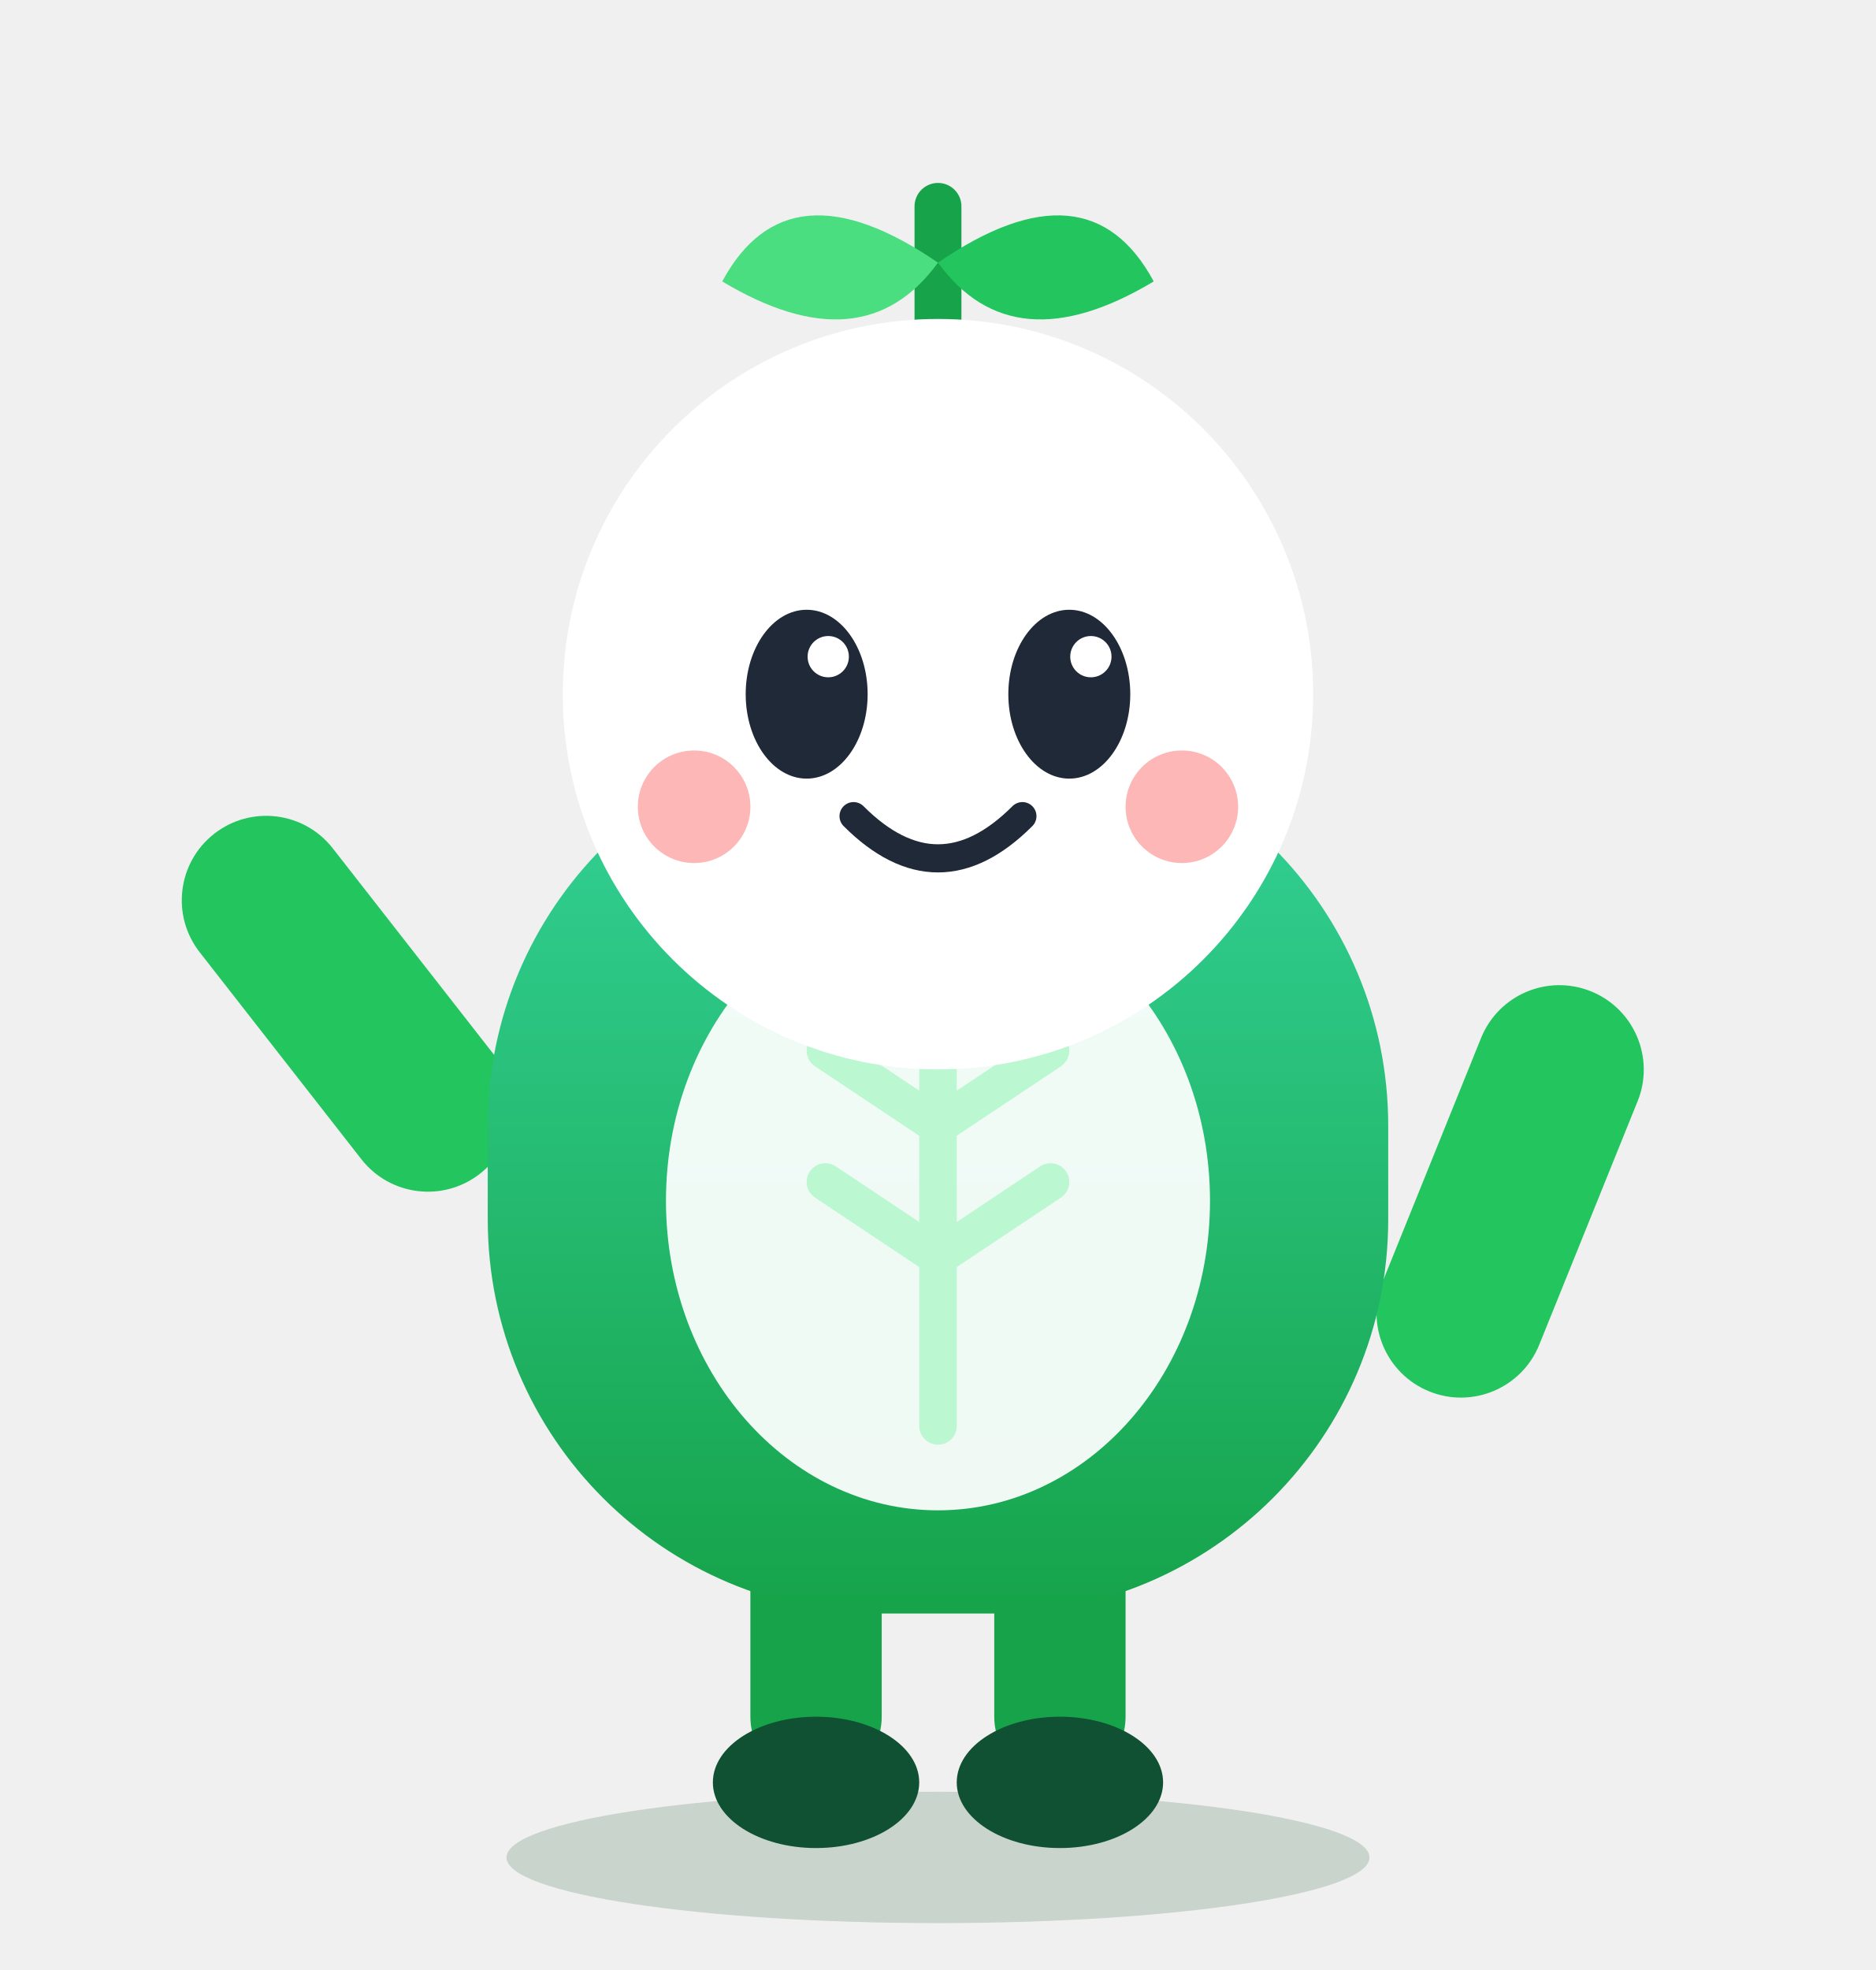
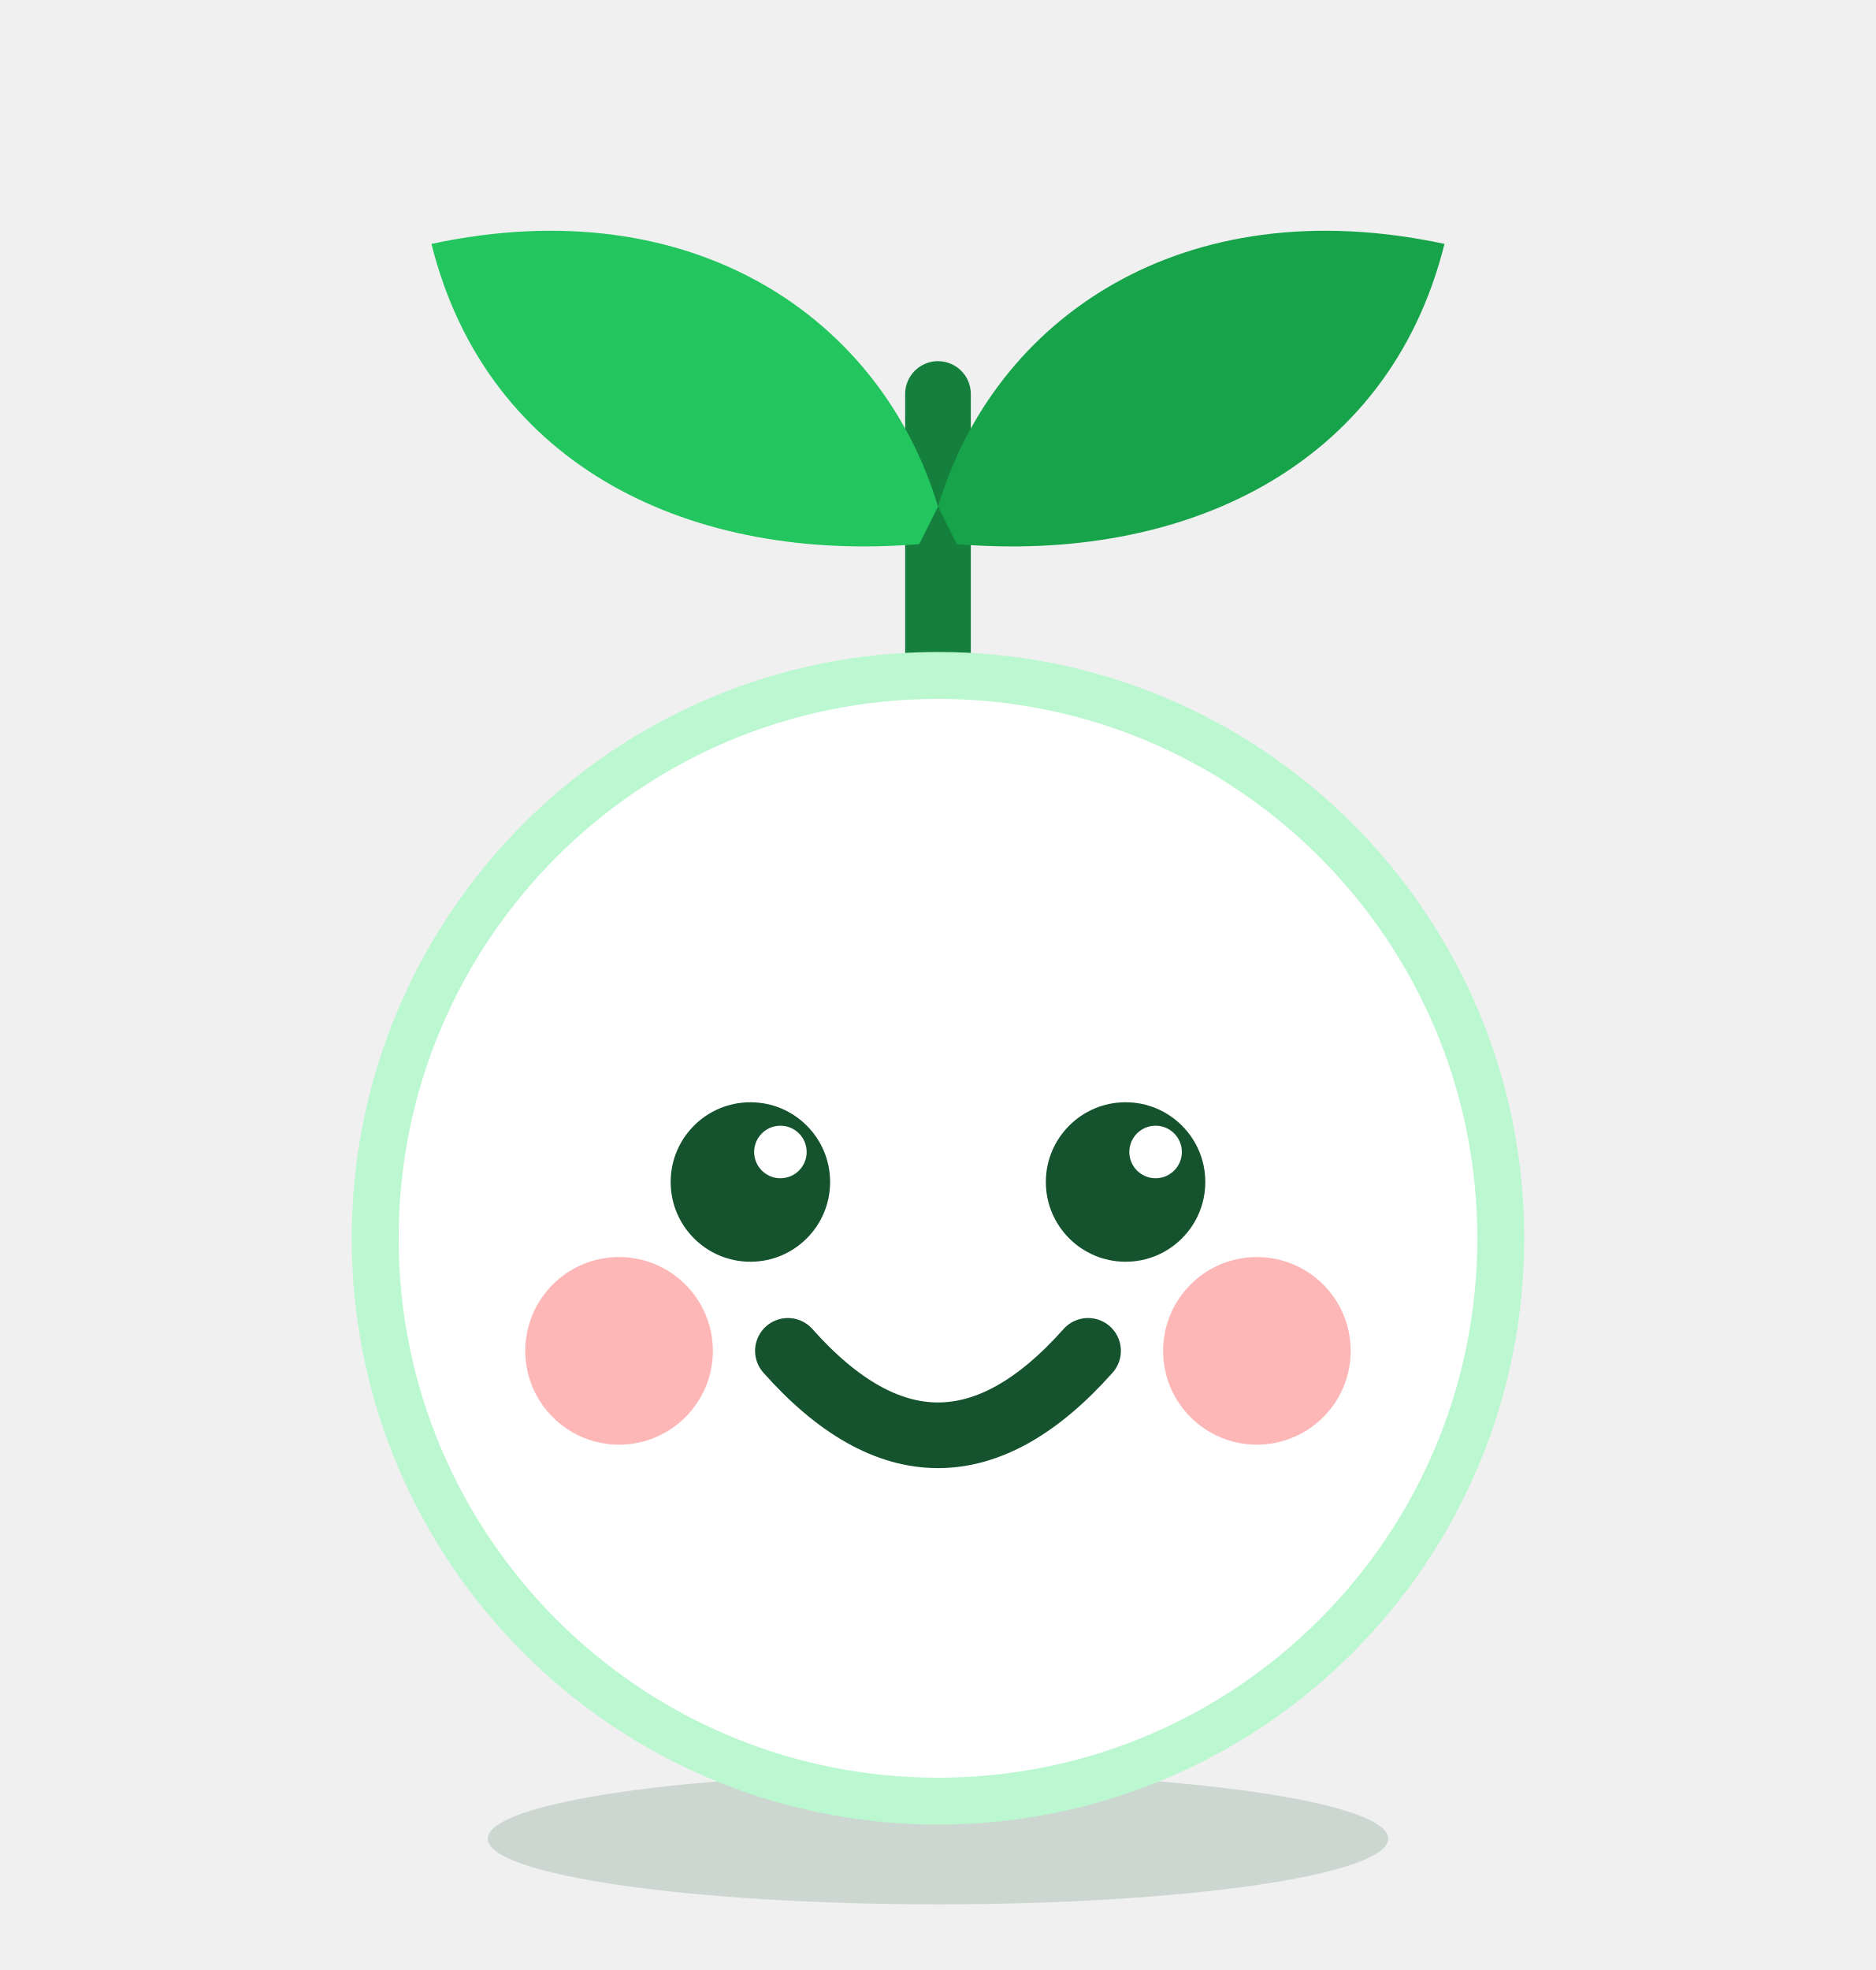
<svg xmlns="http://www.w3.org/2000/svg" viewBox="0 0 200 210" fill="none">
-   <defs>
-     <linearGradient id="onbotBody" x1="0" y1="0" x2="0" y2="1">
-       <stop offset="0" stop-color="#34d399" />
-       <stop offset="1" stop-color="#16a34a" />
-     </linearGradient>
-   </defs>
-   <ellipse cx="100" cy="198" rx="46" ry="7" fill="#14532d" opacity="0.18" />
-   <path d="M100 42 V22" stroke="#16a34a" stroke-width="5" stroke-linecap="round" />
-   <path d="M100 28 q-16 -11 -23 2 q15 9 23 -2Z" fill="#4ade80" />
-   <path d="M100 28 q16 -11 23 2 q-15 9 -23 -2Z" fill="#22c55e" />
-   <rect x="80" y="150" width="14" height="40" rx="7" fill="#16a34a" />
-   <rect x="106" y="150" width="14" height="40" rx="7" fill="#16a34a" />
-   <ellipse cx="87" cy="190" rx="11" ry="7" fill="#0f5132" />
-   <ellipse cx="113" cy="190" rx="11" ry="7" fill="#0f5132" />
-   <rect x="28" y="84" width="18" height="46" rx="9" fill="#22c55e" transform="rotate(-38 37 107)" />
-   <rect x="152" y="104" width="18" height="46" rx="9" fill="#22c55e" transform="rotate(22 161 127)" />
-   <rect x="52" y="78" width="96" height="94" rx="42" fill="url(#onbotBody)" />
-   <ellipse cx="100" cy="128" rx="29" ry="33" fill="#ffffff" opacity="0.93" />
-   <path d="M100 108 V152 M100 120 l-12 -8 M100 120 l12 -8 M100 134 l-12 -8 M100 134 l12 -8" stroke="#bbf7d0" stroke-width="4" stroke-linecap="round" />
-   <circle cx="100" cy="74" r="40" fill="#ffffff" />
-   <ellipse cx="86" cy="74" rx="6.5" ry="9" fill="#1f2937" />
-   <ellipse cx="114" cy="74" rx="6.5" ry="9" fill="#1f2937" />
-   <circle cx="88.3" cy="70" r="2.2" fill="#ffffff" />
-   <circle cx="116.3" cy="70" r="2.2" fill="#ffffff" />
-   <circle cx="74" cy="86" r="6" fill="#fca5a5" opacity="0.8" />
-   <circle cx="126" cy="86" r="6" fill="#fca5a5" opacity="0.8" />
-   <path d="M91 87 q9 9 18 0" stroke="#1f2937" stroke-width="3" fill="none" stroke-linecap="round" />
+   <style>
+     .leaf { transform-origin: 100px 62px; animation: sway 2.6s ease-in-out infinite; }
+     @keyframes sway { 0%, 100% { transform: rotate(-6deg); } 50% { transform: rotate(6deg); } }
+   </style>
+   <ellipse cx="100" cy="196" rx="48" ry="7" fill="#14532d" opacity="0.16" />
+   <g class="leaf">
+     <path d="M100 84 V42" stroke="#15803d" stroke-width="7" stroke-linecap="round" />
+     <path d="M98 58 C 74 60, 52 50, 46 26 C 74 20, 94 34, 100 54 Z" fill="#22c55e" />
+     <path d="M102 58 C 126 60, 148 50, 154 26 C 126 20, 106 34, 100 54 Z" fill="#16a34a" />
+   </g>
+   <circle cx="100" cy="132" r="60" fill="#ffffff" stroke="#bbf7d0" stroke-width="5" />
+   <circle cx="80" cy="126" r="8.5" fill="#14532d" />
+   <circle cx="120" cy="126" r="8.5" fill="#14532d" />
+   <circle cx="83.2" cy="122.8" r="2.8" fill="#ffffff" />
+   <circle cx="123.2" cy="122.8" r="2.8" fill="#ffffff" />
+   <circle cx="66" cy="144" r="10" fill="#fca5a5" opacity="0.8" />
+   <circle cx="134" cy="144" r="10" fill="#fca5a5" opacity="0.8" />
+   <path d="M84 144 Q100 162 116 144" stroke="#14532d" stroke-width="7" fill="none" stroke-linecap="round" />
</svg>
